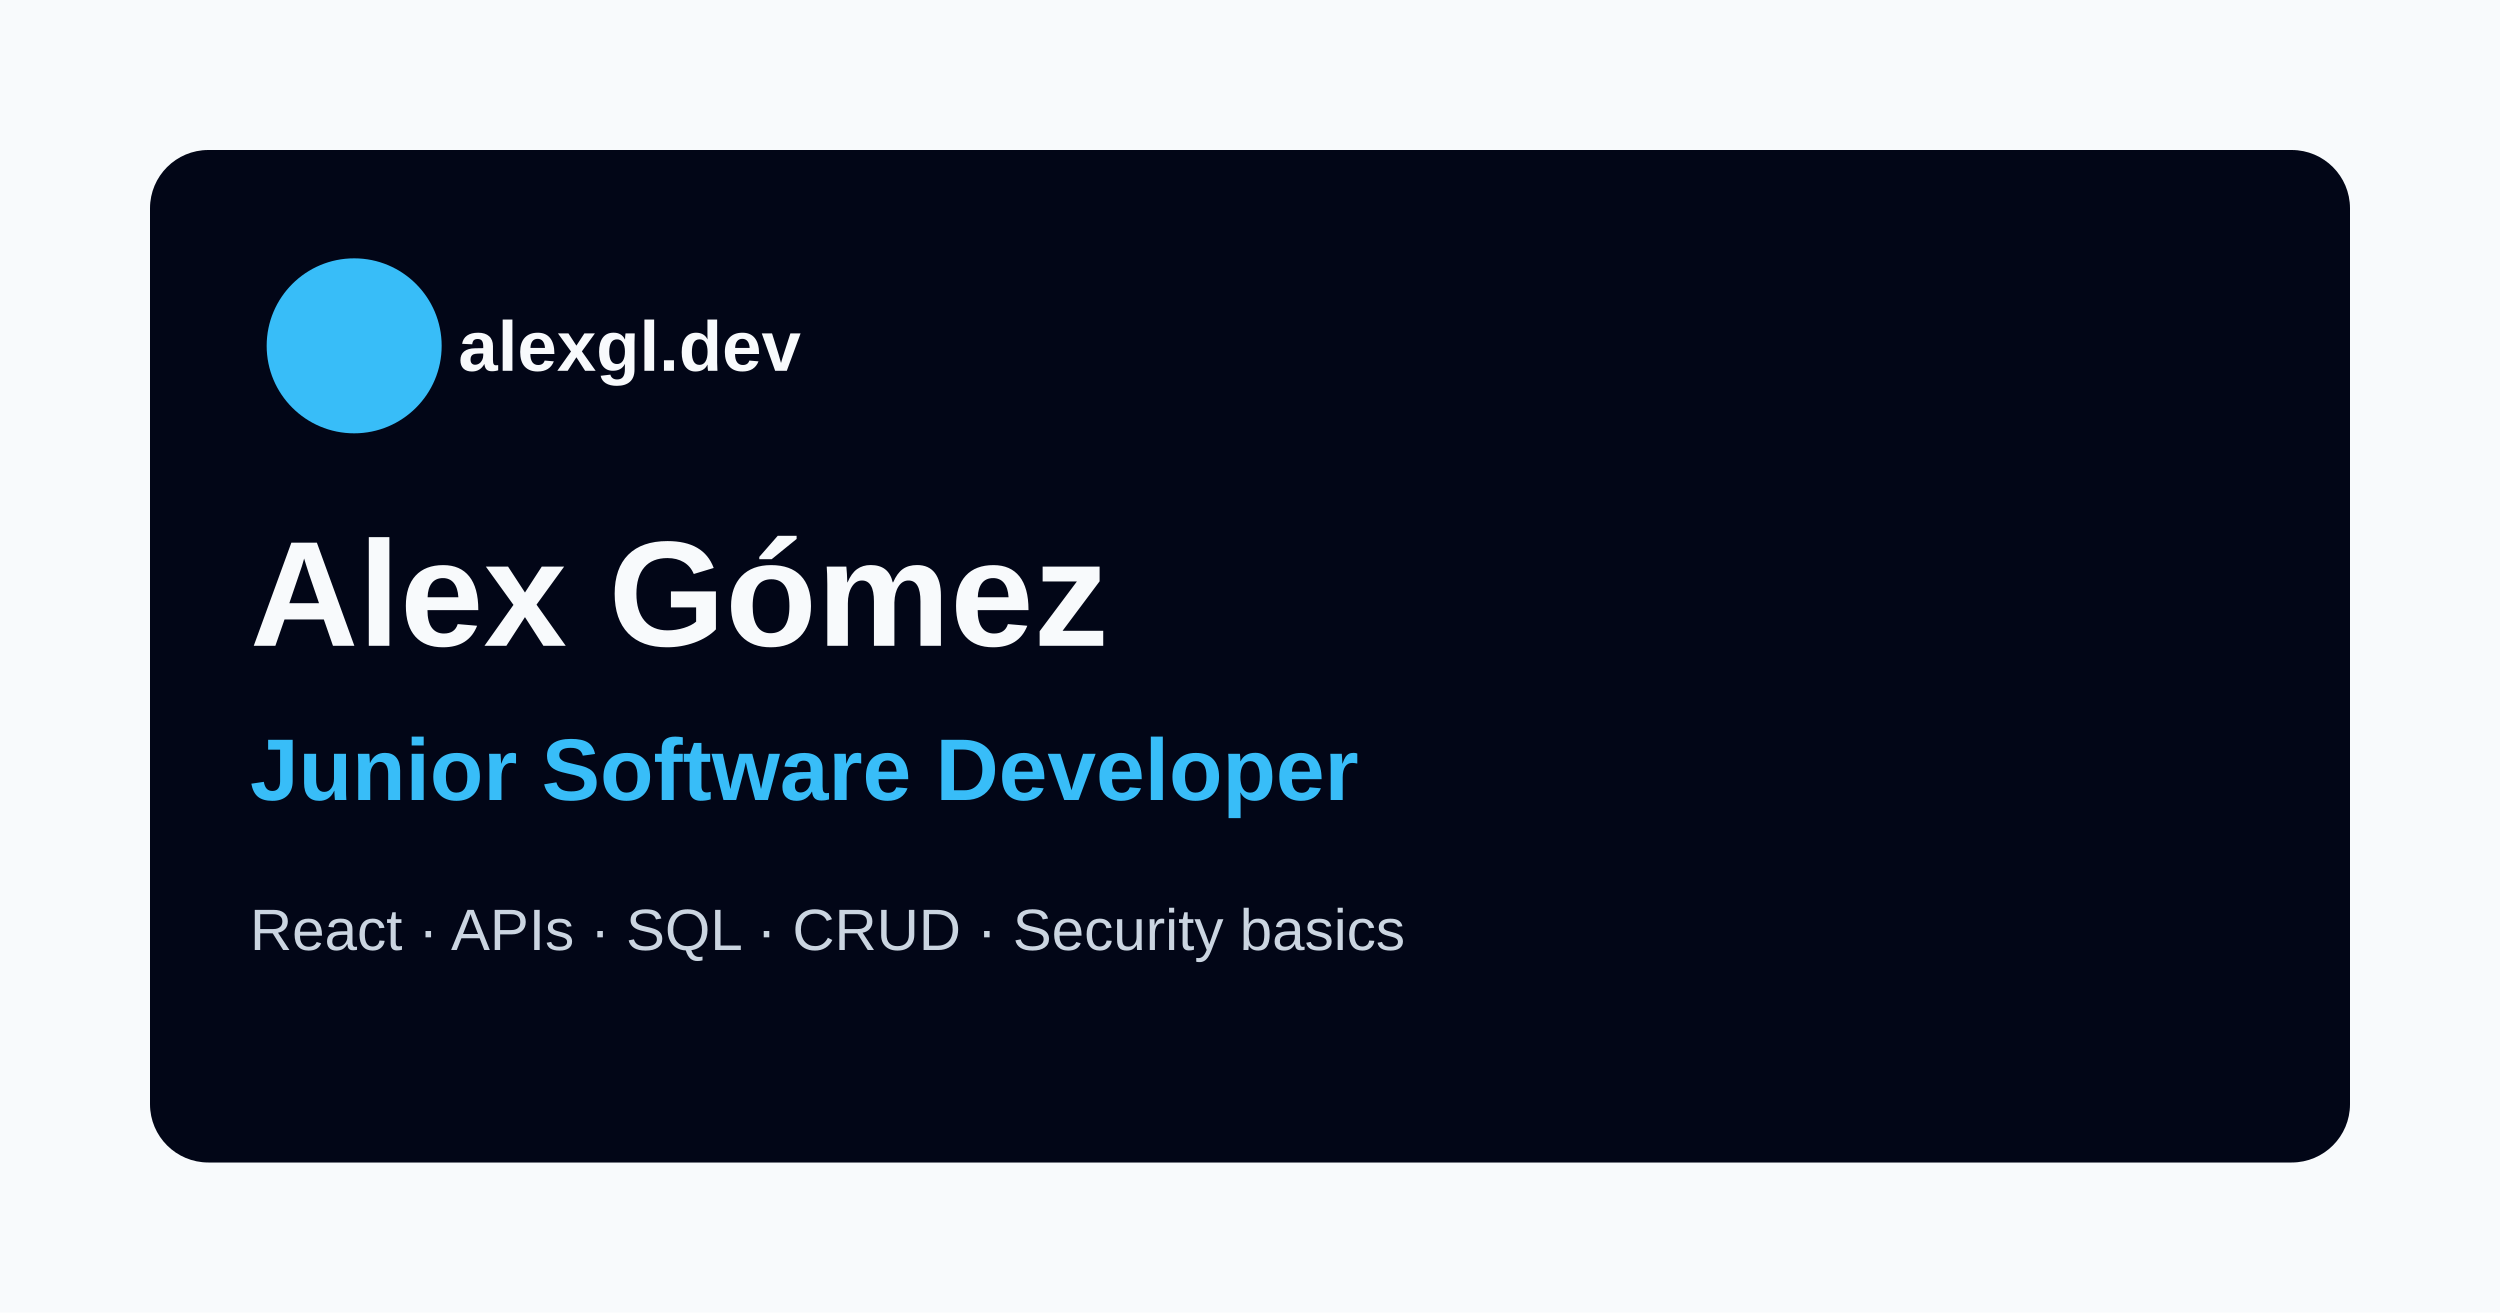
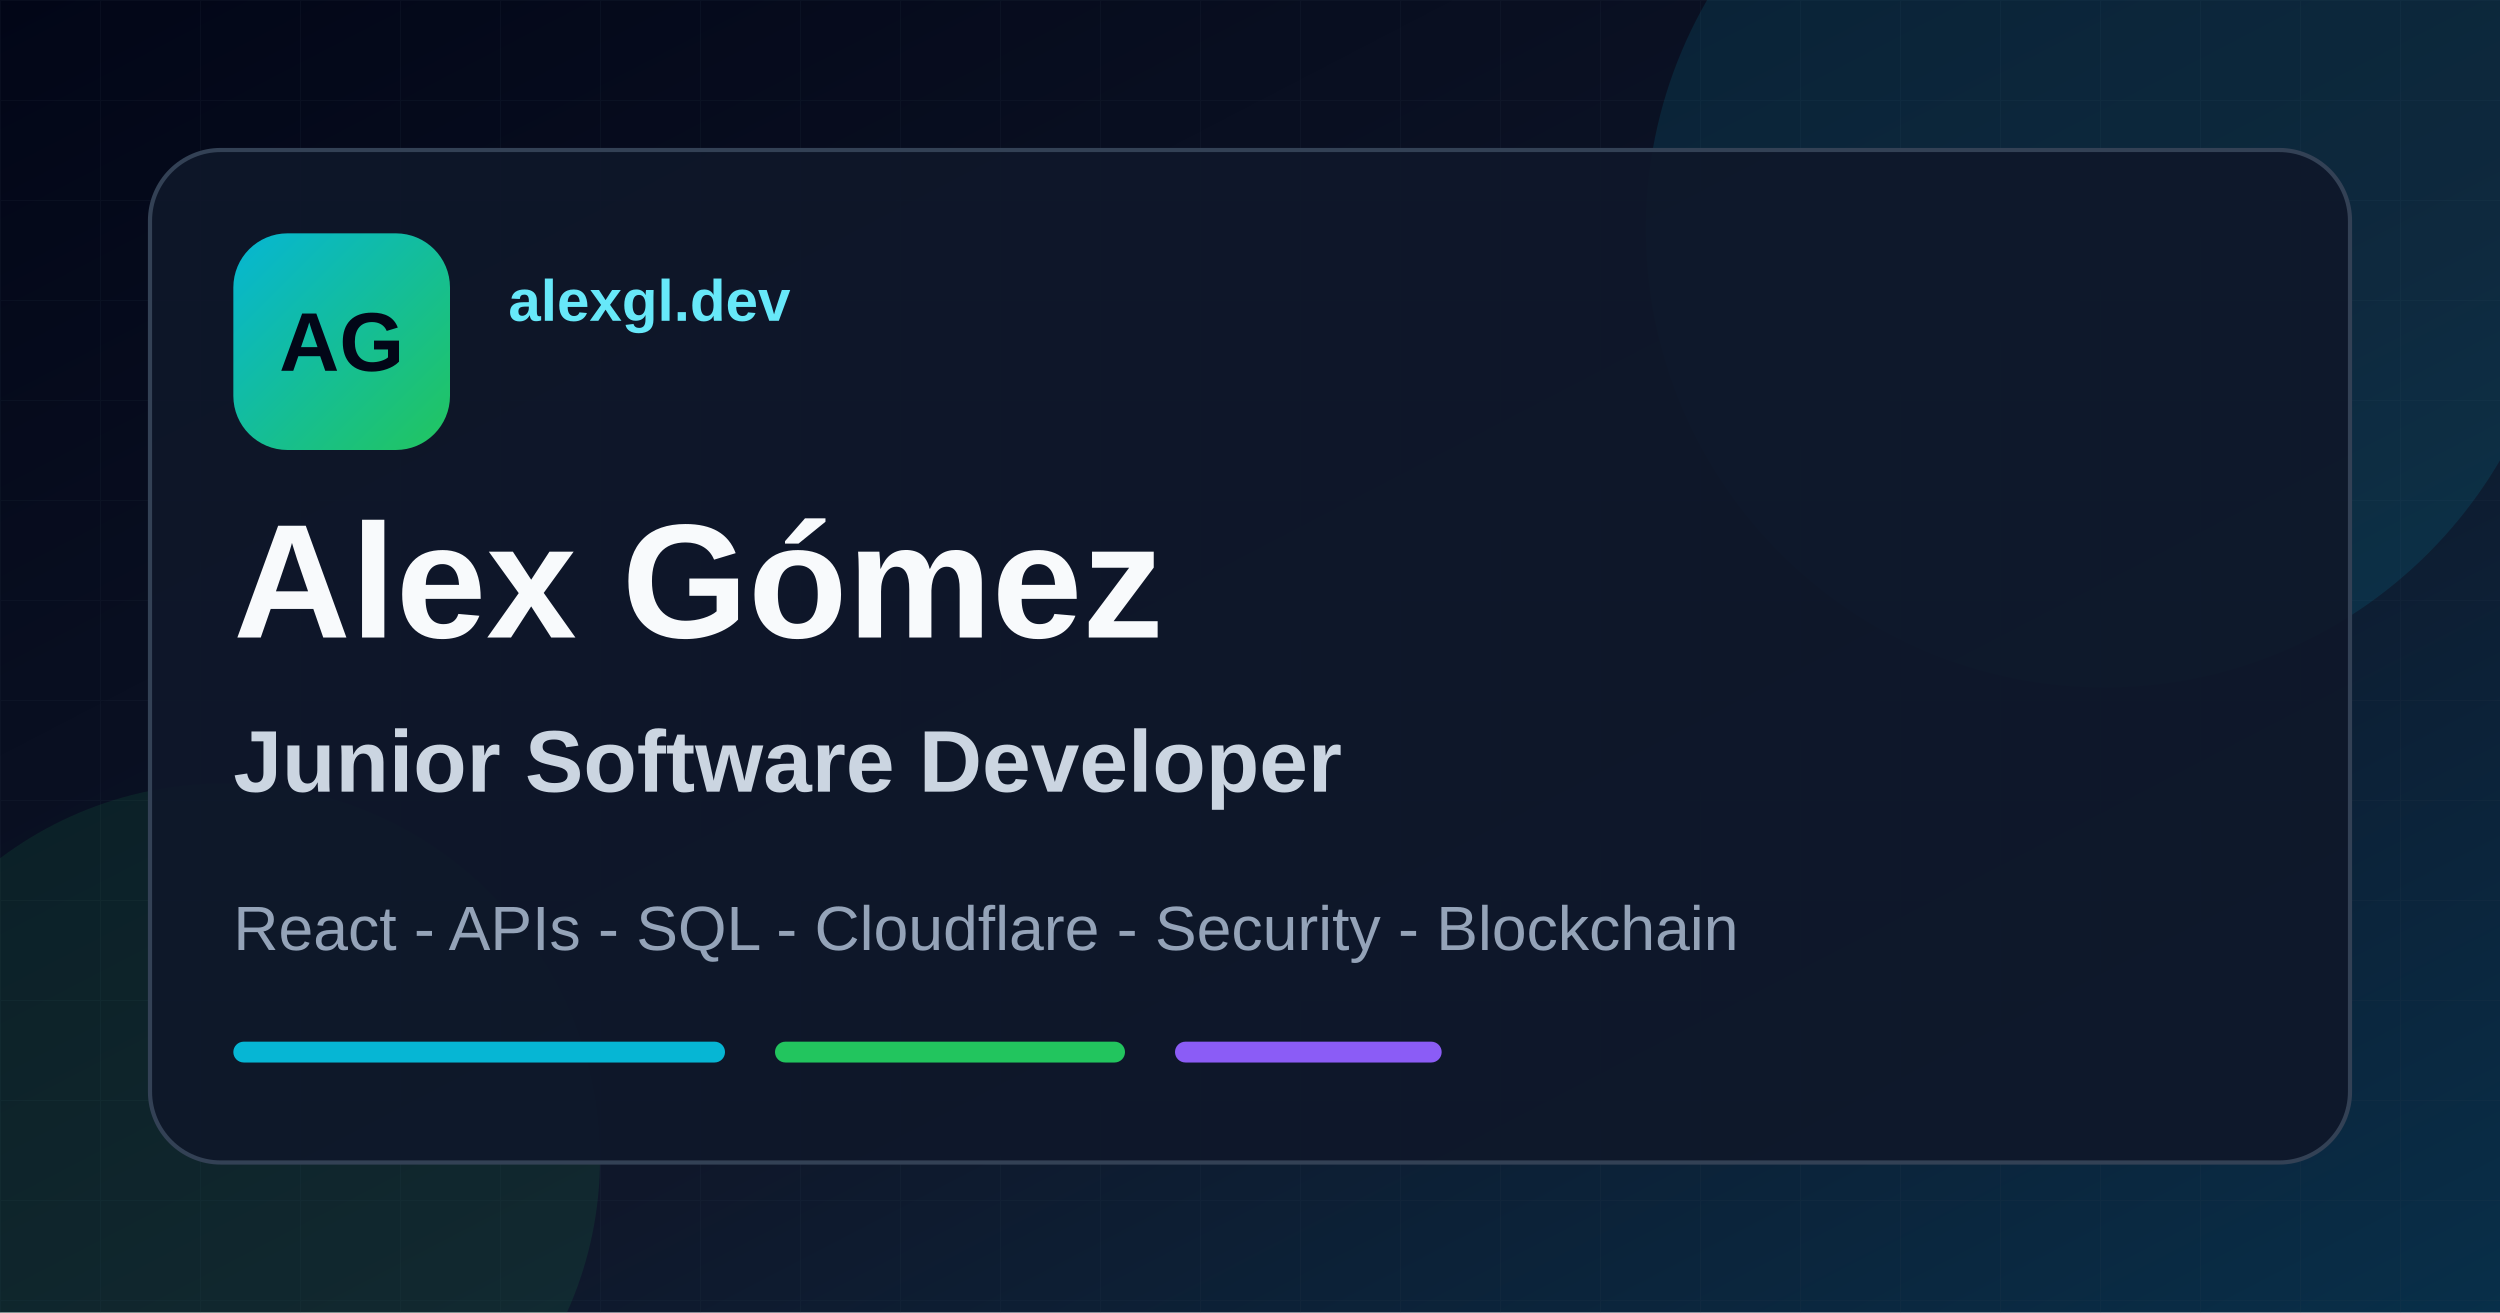
- <svg xmlns="http://www.w3.org/2000/svg" width="1200" height="630" viewBox="0 0 1200 630" role="img" aria-label="Alex Gómez portfolio preview">
-   <rect width="1200" height="630" fill="#f8fafc" />
-   <rect x="72" y="72" width="1056" height="486" rx="28" fill="#020617" />
-   <circle cx="170" cy="166" r="42" fill="#38bdf8" />
-   <text x="220" y="178" font-family="Arial, Helvetica, sans-serif" font-size="34" font-weight="700" fill="#f8fafc">alexgl.dev</text>
-   <text x="120" y="310" font-family="Arial, Helvetica, sans-serif" font-size="72" font-weight="800" fill="#f8fafc">Alex Gómez</text>
-   <text x="120" y="384" font-family="Arial, Helvetica, sans-serif" font-size="42" font-weight="600" fill="#38bdf8">Junior Software Developer</text>
-   <text x="120" y="456" font-family="Arial, Helvetica, sans-serif" font-size="28" fill="#cbd5e1">React · APIs · SQL · CRUD · Security basics</text>
+ <svg xmlns="http://www.w3.org/2000/svg" width="1200" height="630" viewBox="0 0 1200 630" role="img" aria-label="Alex Gomez portfolio preview">
+   <defs>
+     <linearGradient id="bg" x1="0" y1="0" x2="1" y2="1">
+       <stop offset="0" stop-color="#020617" />
+       <stop offset="0.58" stop-color="#0f172a" />
+       <stop offset="1" stop-color="#082f49" />
+     </linearGradient>
+     <linearGradient id="accent" x1="0" y1="0" x2="1" y2="1">
+       <stop offset="0" stop-color="#06b6d4" />
+       <stop offset="1" stop-color="#22c55e" />
+     </linearGradient>
+     <pattern id="grid" width="48" height="48" patternUnits="userSpaceOnUse">
+       <path d="M48 0H0v48" fill="none" stroke="#334155" stroke-width="1" opacity="0.35" />
+     </pattern>
+   </defs>
+   <rect width="1200" height="630" fill="url(#bg)" />
+   <rect width="1200" height="630" fill="url(#grid)" opacity="0.35" />
+   <circle cx="1010" cy="110" r="220" fill="#06b6d4" opacity="0.12" />
+   <circle cx="108" cy="556" r="180" fill="#22c55e" opacity="0.10" />
+   <rect x="72" y="72" width="1056" height="486" rx="34" fill="#0f172a" fill-opacity="0.92" stroke="#334155" stroke-width="2" />
+   <rect x="112" y="112" width="104" height="104" rx="26" fill="url(#accent)" />
+   <text x="164" y="178" text-anchor="middle" font-family="Arial, Helvetica, sans-serif" font-size="40" font-weight="800" fill="#020617">AG</text>
+   <text x="244" y="154" font-family="Arial, Helvetica, sans-serif" font-size="28" font-weight="700" fill="#67e8f9">alexgl.dev</text>
+   <text x="112" y="306" font-family="Arial, Helvetica, sans-serif" font-size="78" font-weight="800" fill="#f8fafc">Alex Gómez</text>
+   <text x="112" y="380" font-family="Arial, Helvetica, sans-serif" font-size="42" font-weight="700" fill="#cbd5e1">Junior Software Developer</text>
+   <text x="112" y="456" font-family="Arial, Helvetica, sans-serif" font-size="30" fill="#94a3b8">React - APIs - SQL - Cloudflare - Security - Blockchain</text>
+   <rect x="112" y="500" width="236" height="10" rx="5" fill="#06b6d4" />
+   <rect x="372" y="500" width="168" height="10" rx="5" fill="#22c55e" />
+   <rect x="564" y="500" width="128" height="10" rx="5" fill="#8b5cf6" />
</svg>
